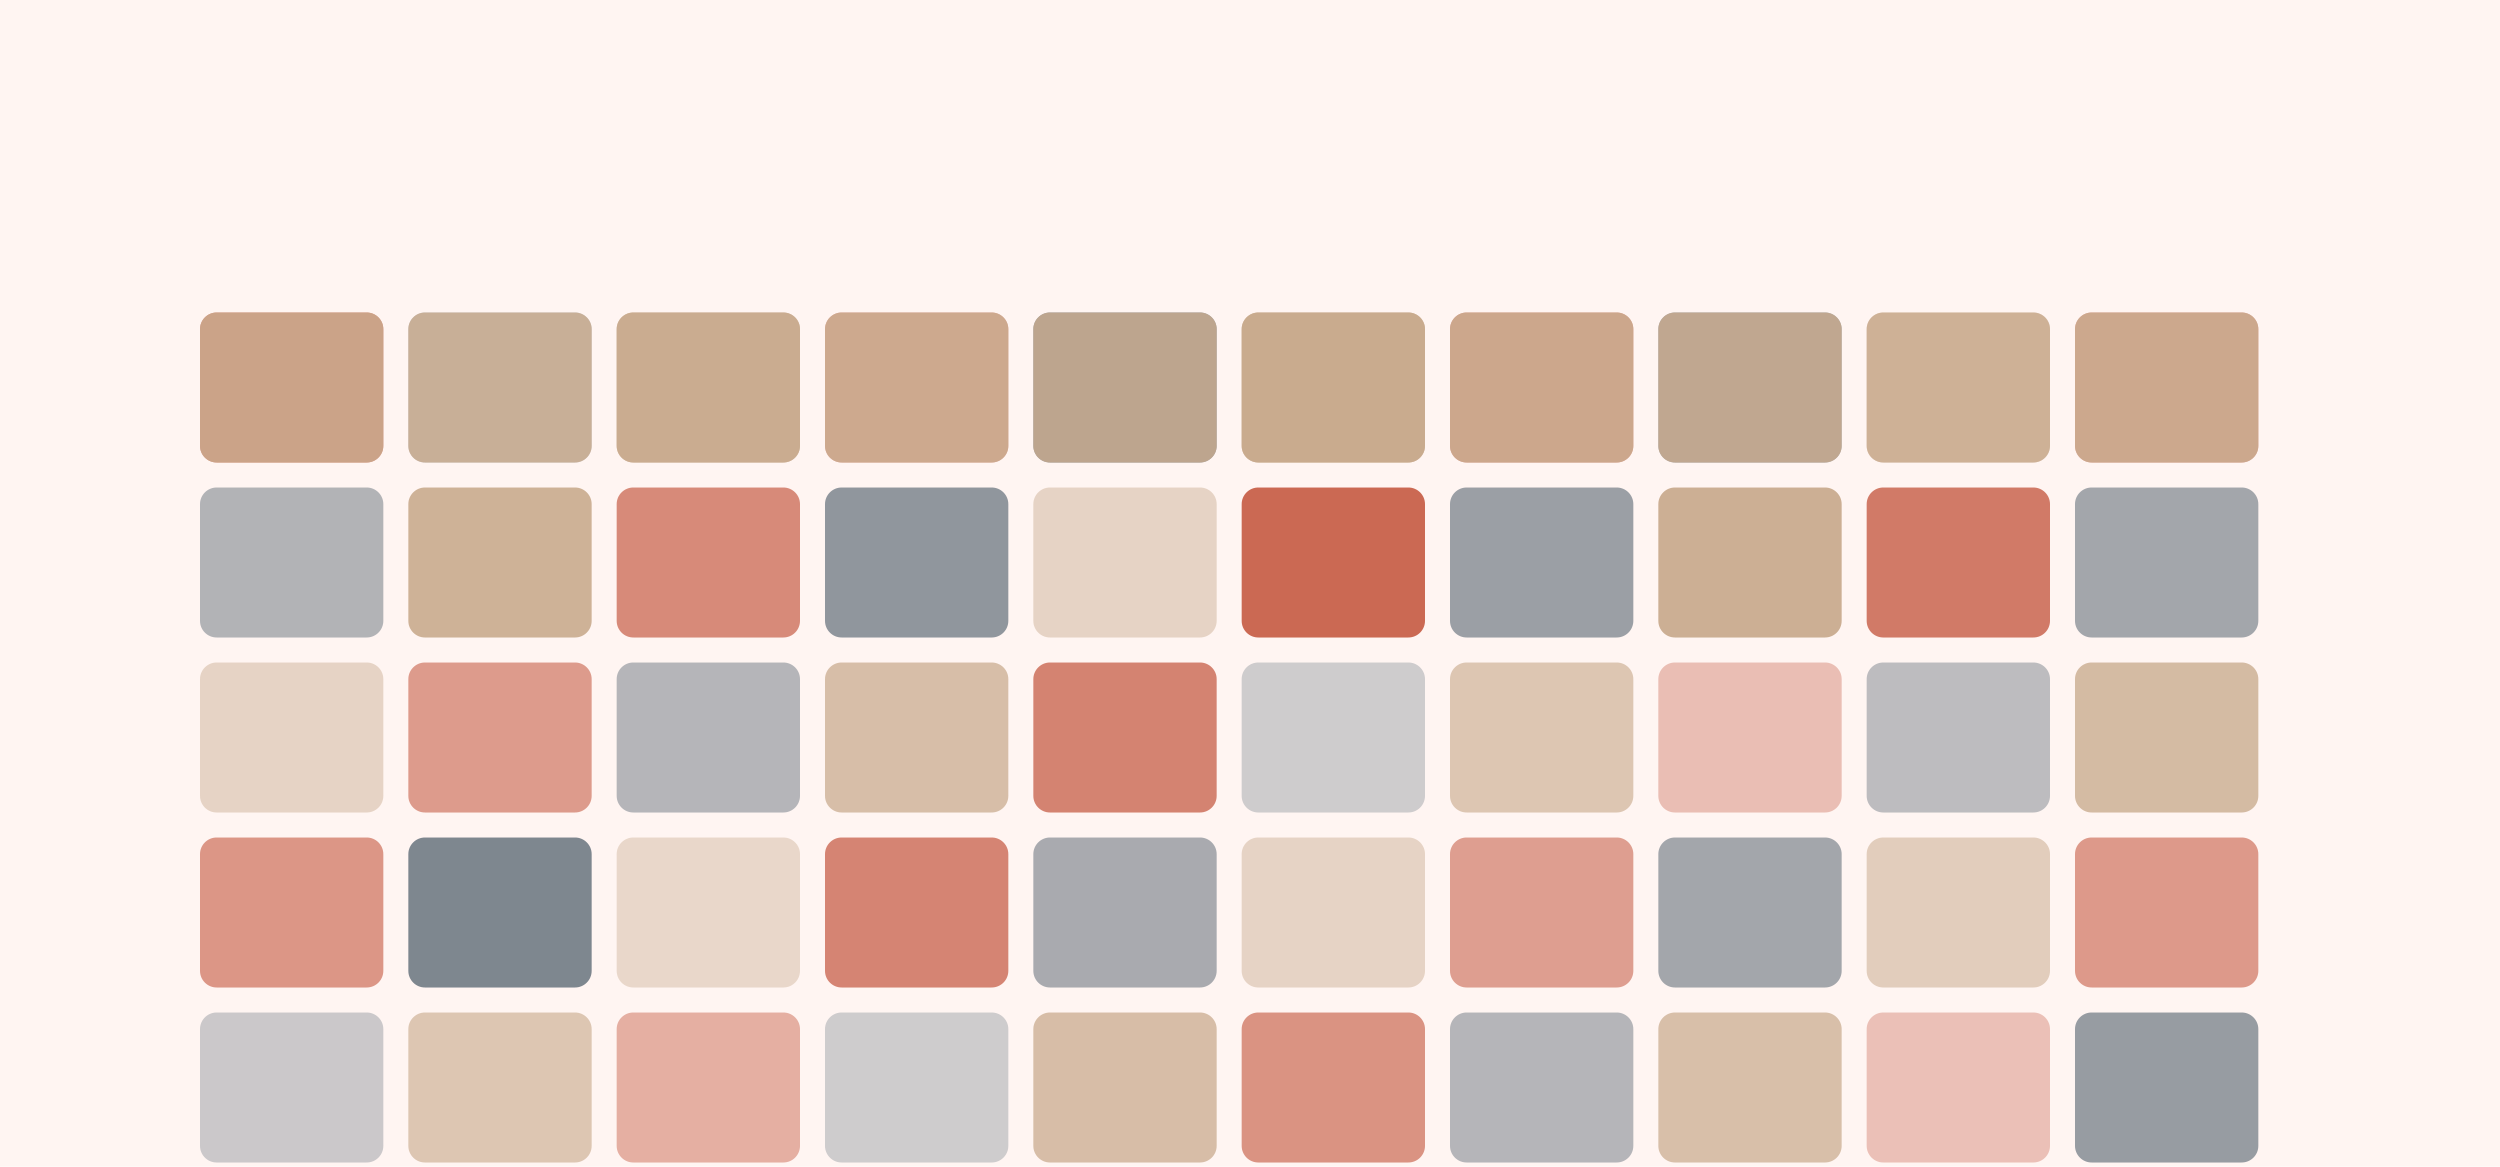
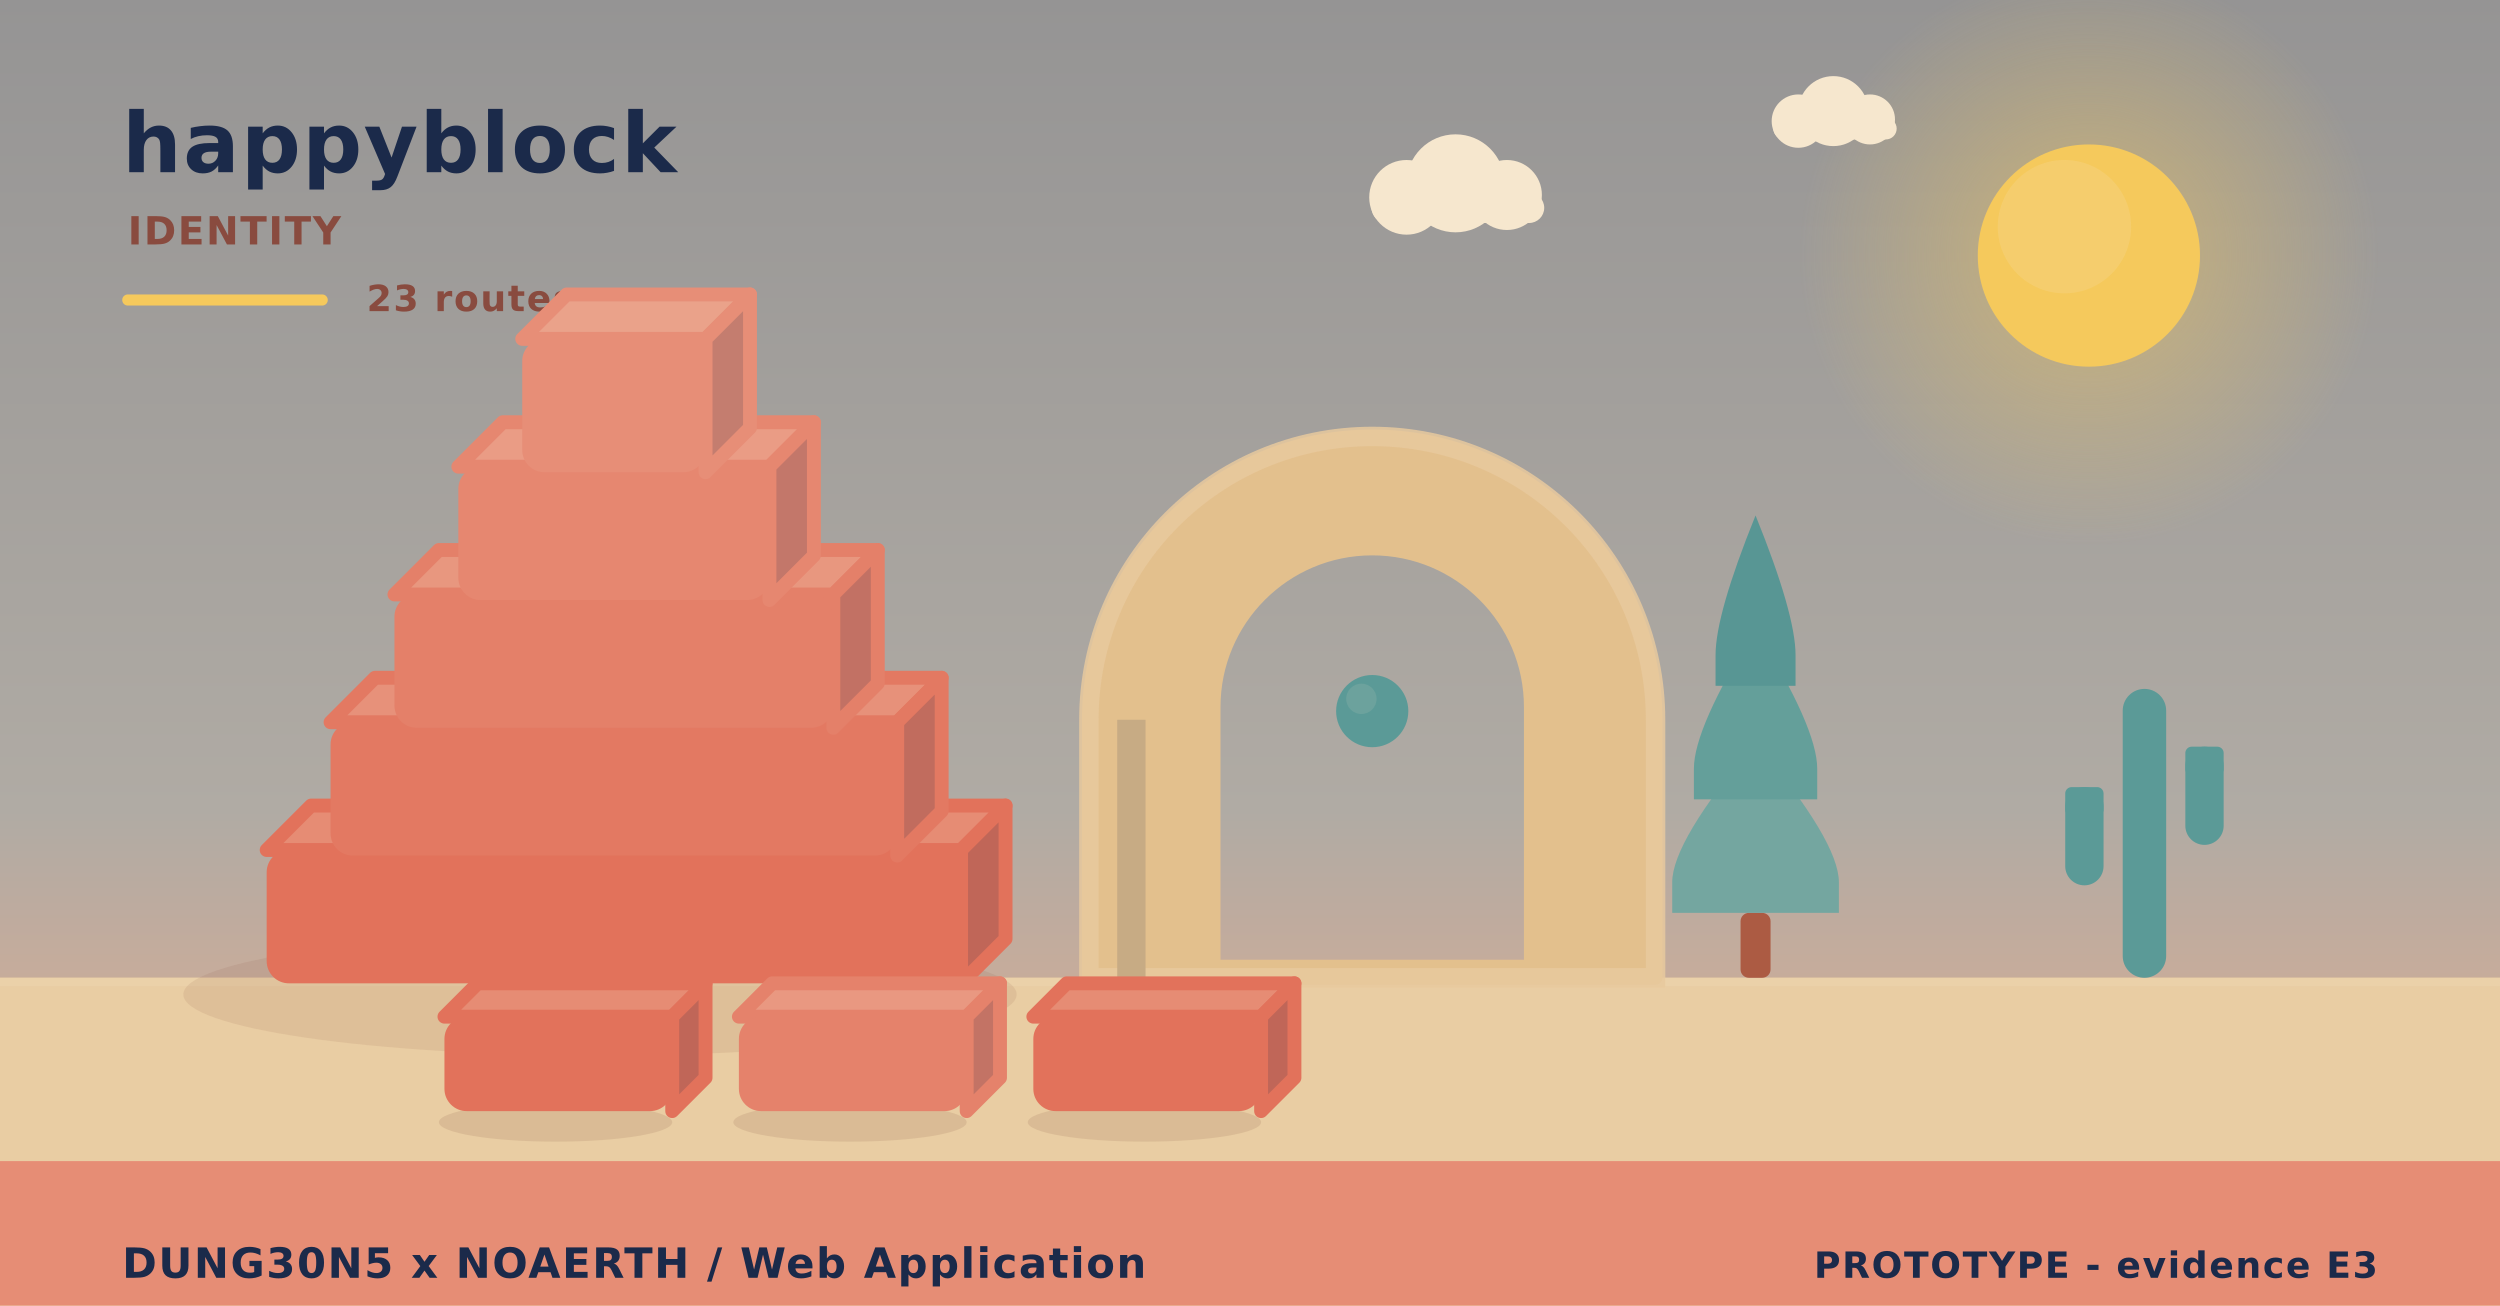
- <svg xmlns="http://www.w3.org/2000/svg" viewBox="0 0 1200 560" width="1200" height="560" role="img" aria-label="happyblock hero">
-   <rect width="1200" height="560" fill="#fff5f2" />
-   <defs>
-     <linearGradient id="gh" x1="0" y1="0" x2="1" y2="1">
-       <stop offset="0%" stop-color="#c75f48" />
-       <stop offset="100%" stop-color="#78818a" />
-     </linearGradient>
-   </defs>
-   <rect x="96.00" y="150.00" width="88.00" height="72.00" rx="8.00" fill="#c75f48" opacity="0.66" />
-   <rect x="196.00" y="150.00" width="88.00" height="72.00" rx="8.00" fill="#78818a" opacity="0.36" />
-   <rect x="296.00" y="150.00" width="88.00" height="72.00" rx="8.00" fill="#c7a88a" opacity="0.70" />
-   <rect x="396.00" y="150.00" width="88.00" height="72.00" rx="8.00" fill="#c75f48" opacity="0.47" />
-   <rect x="496.00" y="150.00" width="88.00" height="72.00" rx="8.00" fill="#78818a" opacity="0.78" />
-   <rect x="596.00" y="150.00" width="88.00" height="72.00" rx="8.00" fill="#c7a88a" opacity="0.77" />
-   <rect x="696.00" y="150.00" width="88.00" height="72.00" rx="8.00" fill="#c75f48" opacity="0.54" />
-   <rect x="796.00" y="150.00" width="88.00" height="72.00" rx="8.00" fill="#78818a" opacity="0.68" />
-   <rect x="896.00" y="150.00" width="88.00" height="72.00" rx="8.00" fill="#c7a88a" opacity="0.38" />
-   <rect x="996.00" y="150.00" width="88.00" height="72.00" rx="8.00" fill="#c75f48" opacity="0.51" />
-   <rect x="96.00" y="234.00" width="88.00" height="72.00" rx="8.00" fill="#78818a" opacity="0.57" />
-   <rect x="196.00" y="234.00" width="88.00" height="72.00" rx="8.00" fill="#c7a88a" opacity="0.87" />
-   <rect x="296.00" y="234.00" width="88.00" height="72.00" rx="8.00" fill="#c75f48" opacity="0.71" />
-   <rect x="396.00" y="234.00" width="88.00" height="72.00" rx="8.00" fill="#78818a" opacity="0.82" />
-   <rect x="496.00" y="234.00" width="88.00" height="72.00" rx="8.00" fill="#c7a88a" opacity="0.44" />
-   <rect x="596.00" y="234.00" width="88.00" height="72.00" rx="8.00" fill="#c75f48" opacity="0.93" />
-   <rect x="696.00" y="234.00" width="88.00" height="72.00" rx="8.00" fill="#78818a" opacity="0.74" />
-   <rect x="796.00" y="234.00" width="88.00" height="72.00" rx="8.00" fill="#c7a88a" opacity="0.91" />
-   <rect x="896.00" y="234.00" width="88.00" height="72.00" rx="8.00" fill="#c75f48" opacity="0.82" />
-   <rect x="996.00" y="234.00" width="88.00" height="72.00" rx="8.00" fill="#78818a" opacity="0.68" />
-   <rect x="96.00" y="318.00" width="88.00" height="72.00" rx="8.00" fill="#c7a88a" opacity="0.44" />
-   <rect x="196.00" y="318.00" width="88.00" height="72.00" rx="8.00" fill="#c75f48" opacity="0.60" />
-   <rect x="296.00" y="318.00" width="88.00" height="72.00" rx="8.00" fill="#78818a" opacity="0.55" />
-   <rect x="396.00" y="318.00" width="88.00" height="72.00" rx="8.00" fill="#c7a88a" opacity="0.71" />
-   <rect x="496.00" y="318.00" width="88.00" height="72.00" rx="8.00" fill="#c75f48" opacity="0.76" />
-   <rect x="596.00" y="318.00" width="88.00" height="72.00" rx="8.00" fill="#78818a" opacity="0.36" />
-   <rect x="696.00" y="318.00" width="88.00" height="72.00" rx="8.00" fill="#c7a88a" opacity="0.61" />
-   <rect x="796.00" y="318.00" width="88.00" height="72.00" rx="8.00" fill="#c75f48" opacity="0.37" />
-   <rect x="896.00" y="318.00" width="88.00" height="72.00" rx="8.00" fill="#78818a" opacity="0.49" />
-   <rect x="996.00" y="318.00" width="88.00" height="72.00" rx="8.00" fill="#c7a88a" opacity="0.76" />
-   <rect x="96.00" y="402.00" width="88.00" height="72.00" rx="8.00" fill="#c75f48" opacity="0.63" />
-   <rect x="196.00" y="402.00" width="88.00" height="72.00" rx="8.00" fill="#78818a" opacity="0.95" />
-   <rect x="296.00" y="402.00" width="88.00" height="72.00" rx="8.00" fill="#c7a88a" opacity="0.39" />
-   <rect x="396.00" y="402.00" width="88.00" height="72.00" rx="8.00" fill="#c75f48" opacity="0.75" />
-   <rect x="496.00" y="402.00" width="88.00" height="72.00" rx="8.00" fill="#78818a" opacity="0.64" />
-   <rect x="596.00" y="402.00" width="88.00" height="72.00" rx="8.00" fill="#c7a88a" opacity="0.44" />
-   <rect x="696.00" y="402.00" width="88.00" height="72.00" rx="8.00" fill="#c75f48" opacity="0.58" />
-   <rect x="796.00" y="402.00" width="88.00" height="72.00" rx="8.00" fill="#78818a" opacity="0.68" />
-   <rect x="896.00" y="402.00" width="88.00" height="72.00" rx="8.00" fill="#c7a88a" opacity="0.52" />
-   <rect x="996.00" y="402.00" width="88.00" height="72.00" rx="8.00" fill="#c75f48" opacity="0.61" />
-   <rect x="96.00" y="486.00" width="88.00" height="72.00" rx="8.00" fill="#78818a" opacity="0.39" />
-   <rect x="196.00" y="486.00" width="88.00" height="72.00" rx="8.00" fill="#c7a88a" opacity="0.61" />
-   <rect x="296.00" y="486.00" width="88.00" height="72.00" rx="8.00" fill="#c75f48" opacity="0.47" />
-   <rect x="396.00" y="486.00" width="88.00" height="72.00" rx="8.00" fill="#78818a" opacity="0.36" />
-   <rect x="496.00" y="486.00" width="88.00" height="72.00" rx="8.00" fill="#c7a88a" opacity="0.72" />
-   <rect x="596.00" y="486.00" width="88.00" height="72.00" rx="8.00" fill="#c75f48" opacity="0.66" />
-   <rect x="696.00" y="486.00" width="88.00" height="72.00" rx="8.00" fill="#78818a" opacity="0.55" />
-   <rect x="796.00" y="486.00" width="88.00" height="72.00" rx="8.00" fill="#c7a88a" opacity="0.70" />
-   <rect x="896.00" y="486.00" width="88.00" height="72.00" rx="8.00" fill="#c75f48" opacity="0.35" />
-   <rect x="996.00" y="486.00" width="88.00" height="72.00" rx="8.00" fill="#78818a" opacity="0.77" />
+ <svg xmlns="http://www.w3.org/2000/svg" width="900" height="470" viewBox="0 0 900 470" role="img" aria-label="happyblock - identity">
+   <linearGradient id="skyh" x1="0" y1="0" x2="0" y2="1">
+     <stop offset="0" stop-color="#959494" />
+     <stop offset="0.62" stop-color="#b0aba4" />
+     <stop offset="1" stop-color="#f3ad8a" />
+   </linearGradient>
+   <rect width="900" height="470" fill="url(#skyh)" />
+   <radialGradient id="sunh">
+     <stop offset="0.35" stop-color="#f5c95c" stop-opacity="0.34" />
+     <stop offset="1" stop-color="#f5c95c" stop-opacity="0" />
+   </radialGradient>
+   <circle cx="752" cy="92" r="104" fill="url(#sunh)" />
+   <circle cx="752" cy="92" r="40" fill="#f5c95c" />
+   <circle cx="743.2" cy="81.6" r="24" fill="#f5d27e" opacity="0.5" />
  <g>
-     <rect x="96.00" y="150.00" width="88.00" height="72.00" rx="8.00" fill="#c7a88a" opacity="0.80" />
-     <animate attributeName="opacity" values="0.25;1.0;0.25" dur="8.133s" begin="4.56s" repeatCount="indefinite" />
+     <circle cx="524" cy="66" r="17.64" fill="#f6e7ce" />
+     <circle cx="506.36" cy="71.04" r="13.44" fill="#f6e7ce" />
+     <circle cx="542.48" cy="70.2" r="12.6" fill="#f6e7ce" />
+     <rect x="493.76" y="69.36" width="62.16" height="10.92" rx="5.46" fill="#f6e7ce" />
+     <animateTransform attributeName="transform" type="translate" values="0 0;24 0;0 0" dur="36s" begin="0s" repeatCount="indefinite" />
  </g>
  <g>
-     <rect x="196.00" y="150.00" width="88.00" height="72.00" rx="8.00" fill="#c7a88a" opacity="0.80" />
-     <animate attributeName="opacity" values="0.25;1.0;0.25" dur="8.133s" begin="4.88s" repeatCount="indefinite" />
+     <circle cx="660" cy="40" r="12.6" fill="#f6e7ce" />
+     <circle cx="647.4" cy="43.6" r="9.6" fill="#f6e7ce" />
+     <circle cx="673.2" cy="43" r="9" fill="#f6e7ce" />
+     <rect x="638.4" y="42.4" width="44.4" height="7.8" rx="3.9" fill="#f6e7ce" />
+     <animateTransform attributeName="transform" type="translate" values="0 0;-18 0;0 0" dur="46s" begin="3s" repeatCount="indefinite" />
+   </g>
+   <rect x="0" y="352" width="900" height="118" fill="#e9cda3" />
+   <rect x="0" y="352" width="900" height="3" fill="#ebd1a9" />
+   <text x="44" y="62" font-family="Verdana,DejaVu Sans,sans-serif" font-size="30" font-weight="700" letter-spacing="0.6" fill="#1b2a4a" text-anchor="start">happyblock</text>
+   <text x="46" y="88" font-family="Verdana,DejaVu Sans,sans-serif" font-size="14" font-weight="700" letter-spacing="0.6" fill="#894b3f" text-anchor="start">IDENTITY</text>
+   <rect x="44" y="106" width="74" height="4" rx="2" fill="#f5c95c" />
+   <text x="132" y="112" font-family="Verdana,DejaVu Sans,sans-serif" font-size="13" font-weight="700" letter-spacing="0.6" fill="#894b3f" text-anchor="start">23 routes</text>
+   <ellipse cx="216" cy="358" rx="150" ry="22" fill="rgba(138,90,68,0.11)" />
+   <g>
+     <path d="M96,306 L346,306 L362,290 L112,290 Z" fill="#e68c74" stroke="#e2725b" stroke-width="5" stroke-linejoin="round" />
+     <path d="M346,306 L362,290 L362,338 L346,354 Z" fill="#c06658" stroke="#e2725b" stroke-width="5" stroke-linejoin="round" />
+     <rect x="96" y="306" width="250" height="48" rx="8" fill="#e2725b" />
+     <animateTransform attributeName="transform" type="translate" values="0 10;0 0" dur="0.9s" begin="0s" fill="freeze" />
  </g>
  <g>
-     <rect x="296.00" y="150.00" width="88.00" height="72.00" rx="8.00" fill="#c7a88a" opacity="0.80" />
-     <animate attributeName="opacity" values="0.25;1.0;0.25" dur="8.133s" begin="5.2s" repeatCount="indefinite" />
+     <path d="M119,260 L323,260 L339,244 L135,244 Z" fill="#e7917a" stroke="#e37962" stroke-width="5" stroke-linejoin="round" />
+     <path d="M323,260 L339,244 L339,292 L323,308 Z" fill="#c16c5e" stroke="#e37962" stroke-width="5" stroke-linejoin="round" />
+     <rect x="119" y="260" width="204" height="48" rx="8" fill="#e37962" />
+     <animateTransform attributeName="transform" type="translate" values="0 10;0 0" dur="0.9s" begin="0.28s" fill="freeze" />
  </g>
  <g>
-     <rect x="396.00" y="150.00" width="88.00" height="72.00" rx="8.00" fill="#c7a88a" opacity="0.80" />
-     <animate attributeName="opacity" values="0.25;1.0;0.25" dur="8.133s" begin="5.52s" repeatCount="indefinite" />
+     <path d="M142,214 L300,214 L316,198 L158,198 Z" fill="#e8977f" stroke="#e48069" stroke-width="5" stroke-linejoin="round" />
+     <path d="M300,214 L316,198 L316,246 L300,262 Z" fill="#c27164" stroke="#e48069" stroke-width="5" stroke-linejoin="round" />
+     <rect x="142" y="214" width="158" height="48" rx="8" fill="#e48069" />
+     <animateTransform attributeName="transform" type="translate" values="0 10;0 0" dur="0.9s" begin="0.56s" fill="freeze" />
  </g>
  <g>
-     <rect x="496.00" y="150.00" width="88.00" height="72.00" rx="8.00" fill="#c7a88a" opacity="0.80" />
-     <animate attributeName="opacity" values="0.25;1.0;0.25" dur="8.133s" begin="5.84s" repeatCount="indefinite" />
+     <path d="M165,168 L277,168 L293,152 L181,152 Z" fill="#ea9c85" stroke="#e68770" stroke-width="5" stroke-linejoin="round" />
+     <path d="M277,168 L293,152 L293,200 L277,216 Z" fill="#c3776a" stroke="#e68770" stroke-width="5" stroke-linejoin="round" />
+     <rect x="165" y="168" width="112" height="48" rx="8" fill="#e68770" />
+     <animateTransform attributeName="transform" type="translate" values="0 10;0 0" dur="0.9s" begin="0.84s" fill="freeze" />
  </g>
  <g>
-     <rect x="596.00" y="150.00" width="88.00" height="72.00" rx="8.00" fill="#c7a88a" opacity="0.80" />
-     <animate attributeName="opacity" values="0.25;1.0;0.25" dur="8.133s" begin="6.16s" repeatCount="indefinite" />
+     <path d="M188,122 L254,122 L270,106 L204,106 Z" fill="#eaa28a" stroke="#e78e77" stroke-width="5" stroke-linejoin="round" />
+     <path d="M254,122 L270,106 L270,154 L254,170 Z" fill="#c47d6f" stroke="#e78e77" stroke-width="5" stroke-linejoin="round" />
+     <rect x="188" y="122" width="66" height="48" rx="8" fill="#e78e77" />
+     <animateTransform attributeName="transform" type="translate" values="0 10;0 0" dur="0.9s" begin="1.12s" fill="freeze" />
  </g>
+   <path d="M392,352 L392,259.12 A102,102 0 0 1 596,259.12 L596,352 Z M436.88,348 L436.88,254.55 A57.12,57.12 0 0 1 551.12,254.55 L551.12,348 Z" fill="#e3c08d" fill-rule="evenodd" stroke="#e3c08d" stroke-width="5" stroke-linejoin="round" />
+   <path d="M392,352 L392,259.12 A102,102 0 0 1 596,259.12 L596,352 Z" fill="none" stroke="#e8c99d" stroke-width="7" stroke-linecap="round" opacity="0.85" />
+   <rect x="402.2" y="259.12" width="10.2" height="92.88" fill="#c7ab84" />
  <g>
-     <rect x="696.00" y="150.00" width="88.00" height="72.00" rx="8.00" fill="#c7a88a" opacity="0.80" />
-     <animate attributeName="opacity" values="0.25;1.0;0.25" dur="8.133s" begin="6.48s" repeatCount="indefinite" />
+     <circle cx="494" cy="256" r="13" fill="#5b9a97" />
+     <circle cx="490.1" cy="251.58" r="5.46" fill="#7aa9a2" opacity="0.55" />
+     <animate attributeName="opacity" values="0.78;1;0.78" dur="5.2s" begin="0s" repeatCount="indefinite" />
  </g>
+   <rect x="626.6" y="328.64" width="10.8" height="23.36" rx="3" fill="#ac5b43" />
+   <path d="M632,267.32 Q602,302.89 602,317.6 Q602,328.64 602,328.64 L662,328.64 Q662,328.64 662,317.6 Q662,302.89 632,267.32 Z" fill="#74a6a0" />
+   <path d="M632,226.44 Q609.8,262.01 609.8,276.72 Q609.8,287.76 609.8,287.76 L654.2,287.76 Q654.2,287.76 654.2,276.72 Q654.2,262.01 632,226.44 Z" fill="#649f9a" />
+   <path d="M632,185.56 Q617.6,221.13 617.6,235.84 Q617.6,246.88 617.6,246.88 L646.4,246.88 Q646.4,246.88 646.4,235.84 Q646.4,221.13 632,185.56 Z" fill="#589694" />
+   <rect x="764.18" y="248" width="15.64" height="104" rx="7.82" fill="#5b9a97" />
+   <rect x="743.48" y="283.36" width="13.8" height="35.36" rx="6.9" fill="#5b9a97" />
+   <rect x="743.48" y="283.36" width="13.8" height="10.4" rx="2.3" fill="#5b9a97" />
+   <rect x="786.72" y="268.8" width="13.8" height="35.36" rx="6.9" fill="#5b9a97" />
+   <rect x="786.72" y="268.8" width="13.8" height="10.4" rx="2.3" fill="#5b9a97" />
+   <ellipse cx="200" cy="404" rx="42" ry="7" fill="rgba(138,90,68,0.15)" />
  <g>
-     <rect x="796.00" y="150.00" width="88.00" height="72.00" rx="8.00" fill="#c7a88a" opacity="0.80" />
-     <animate attributeName="opacity" values="0.25;1.0;0.25" dur="8.133s" begin="6.8s" repeatCount="indefinite" />
+     <path d="M160,366 L242,366 L254,354 L172,354 Z" fill="#e68c74" stroke="#e2725b" stroke-width="5" stroke-linejoin="round" />
+     <path d="M242,366 L254,354 L254,388 L242,400 Z" fill="#c06658" stroke="#e2725b" stroke-width="5" stroke-linejoin="round" />
+     <rect x="160" y="366" width="82" height="34" rx="8" fill="#e2725b" />
+     <animateTransform attributeName="transform" type="translate" values="0 10;0 0" dur="0.7s" begin="0.8s" fill="freeze" />
  </g>
+   <ellipse cx="306" cy="404" rx="42" ry="7" fill="rgba(138,90,68,0.15)" />
  <g>
-     <rect x="896.00" y="150.00" width="88.00" height="72.00" rx="8.00" fill="#c7a88a" opacity="0.80" />
-     <animate attributeName="opacity" values="0.25;1.0;0.25" dur="8.133s" begin="7.12s" repeatCount="indefinite" />
+     <path d="M266,366 L348,366 L360,354 L278,354 Z" fill="#e99881" stroke="#e5826b" stroke-width="5" stroke-linejoin="round" />
+     <path d="M348,366 L360,354 L360,388 L348,400 Z" fill="#c37365" stroke="#e5826b" stroke-width="5" stroke-linejoin="round" />
+     <rect x="266" y="366" width="82" height="34" rx="8" fill="#e5826b" />
+     <animateTransform attributeName="transform" type="translate" values="0 10;0 0" dur="0.7s" begin="0.95s" fill="freeze" />
  </g>
+   <ellipse cx="412" cy="404" rx="42" ry="7" fill="rgba(138,90,68,0.15)" />
  <g>
-     <rect x="996.00" y="150.00" width="88.00" height="72.00" rx="8.00" fill="#c7a88a" opacity="0.80" />
-     <animate attributeName="opacity" values="0.25;1.0;0.25" dur="8.133s" begin="7.44s" repeatCount="indefinite" />
+     <path d="M372,366 L454,366 L466,354 L384,354 Z" fill="#e68c74" stroke="#e2725b" stroke-width="5" stroke-linejoin="round" />
+     <path d="M454,366 L466,354 L466,388 L454,400 Z" fill="#c06658" stroke="#e2725b" stroke-width="5" stroke-linejoin="round" />
+     <rect x="372" y="366" width="82" height="34" rx="8" fill="#e2725b" />
+     <animateTransform attributeName="transform" type="translate" values="0 10;0 0" dur="0.7s" begin="1.1s" fill="freeze" />
  </g>
+   <rect x="0" y="418" width="900" height="52" rx="0" fill="#e68972" opacity="0.94" />
+   <text x="44" y="460" font-family="Verdana,DejaVu Sans,sans-serif" font-size="15" font-weight="700" letter-spacing="0.6" fill="#1b2a4a" text-anchor="start">DUNG30N5 x NOAERTH  /  Web Application</text>
+   <text x="856" y="460" font-family="Verdana,DejaVu Sans,sans-serif" font-size="13" font-weight="700" letter-spacing="0.6" fill="#1b2a4a" text-anchor="end">PROTOTYPE  -  evidence E3</text>
</svg>
